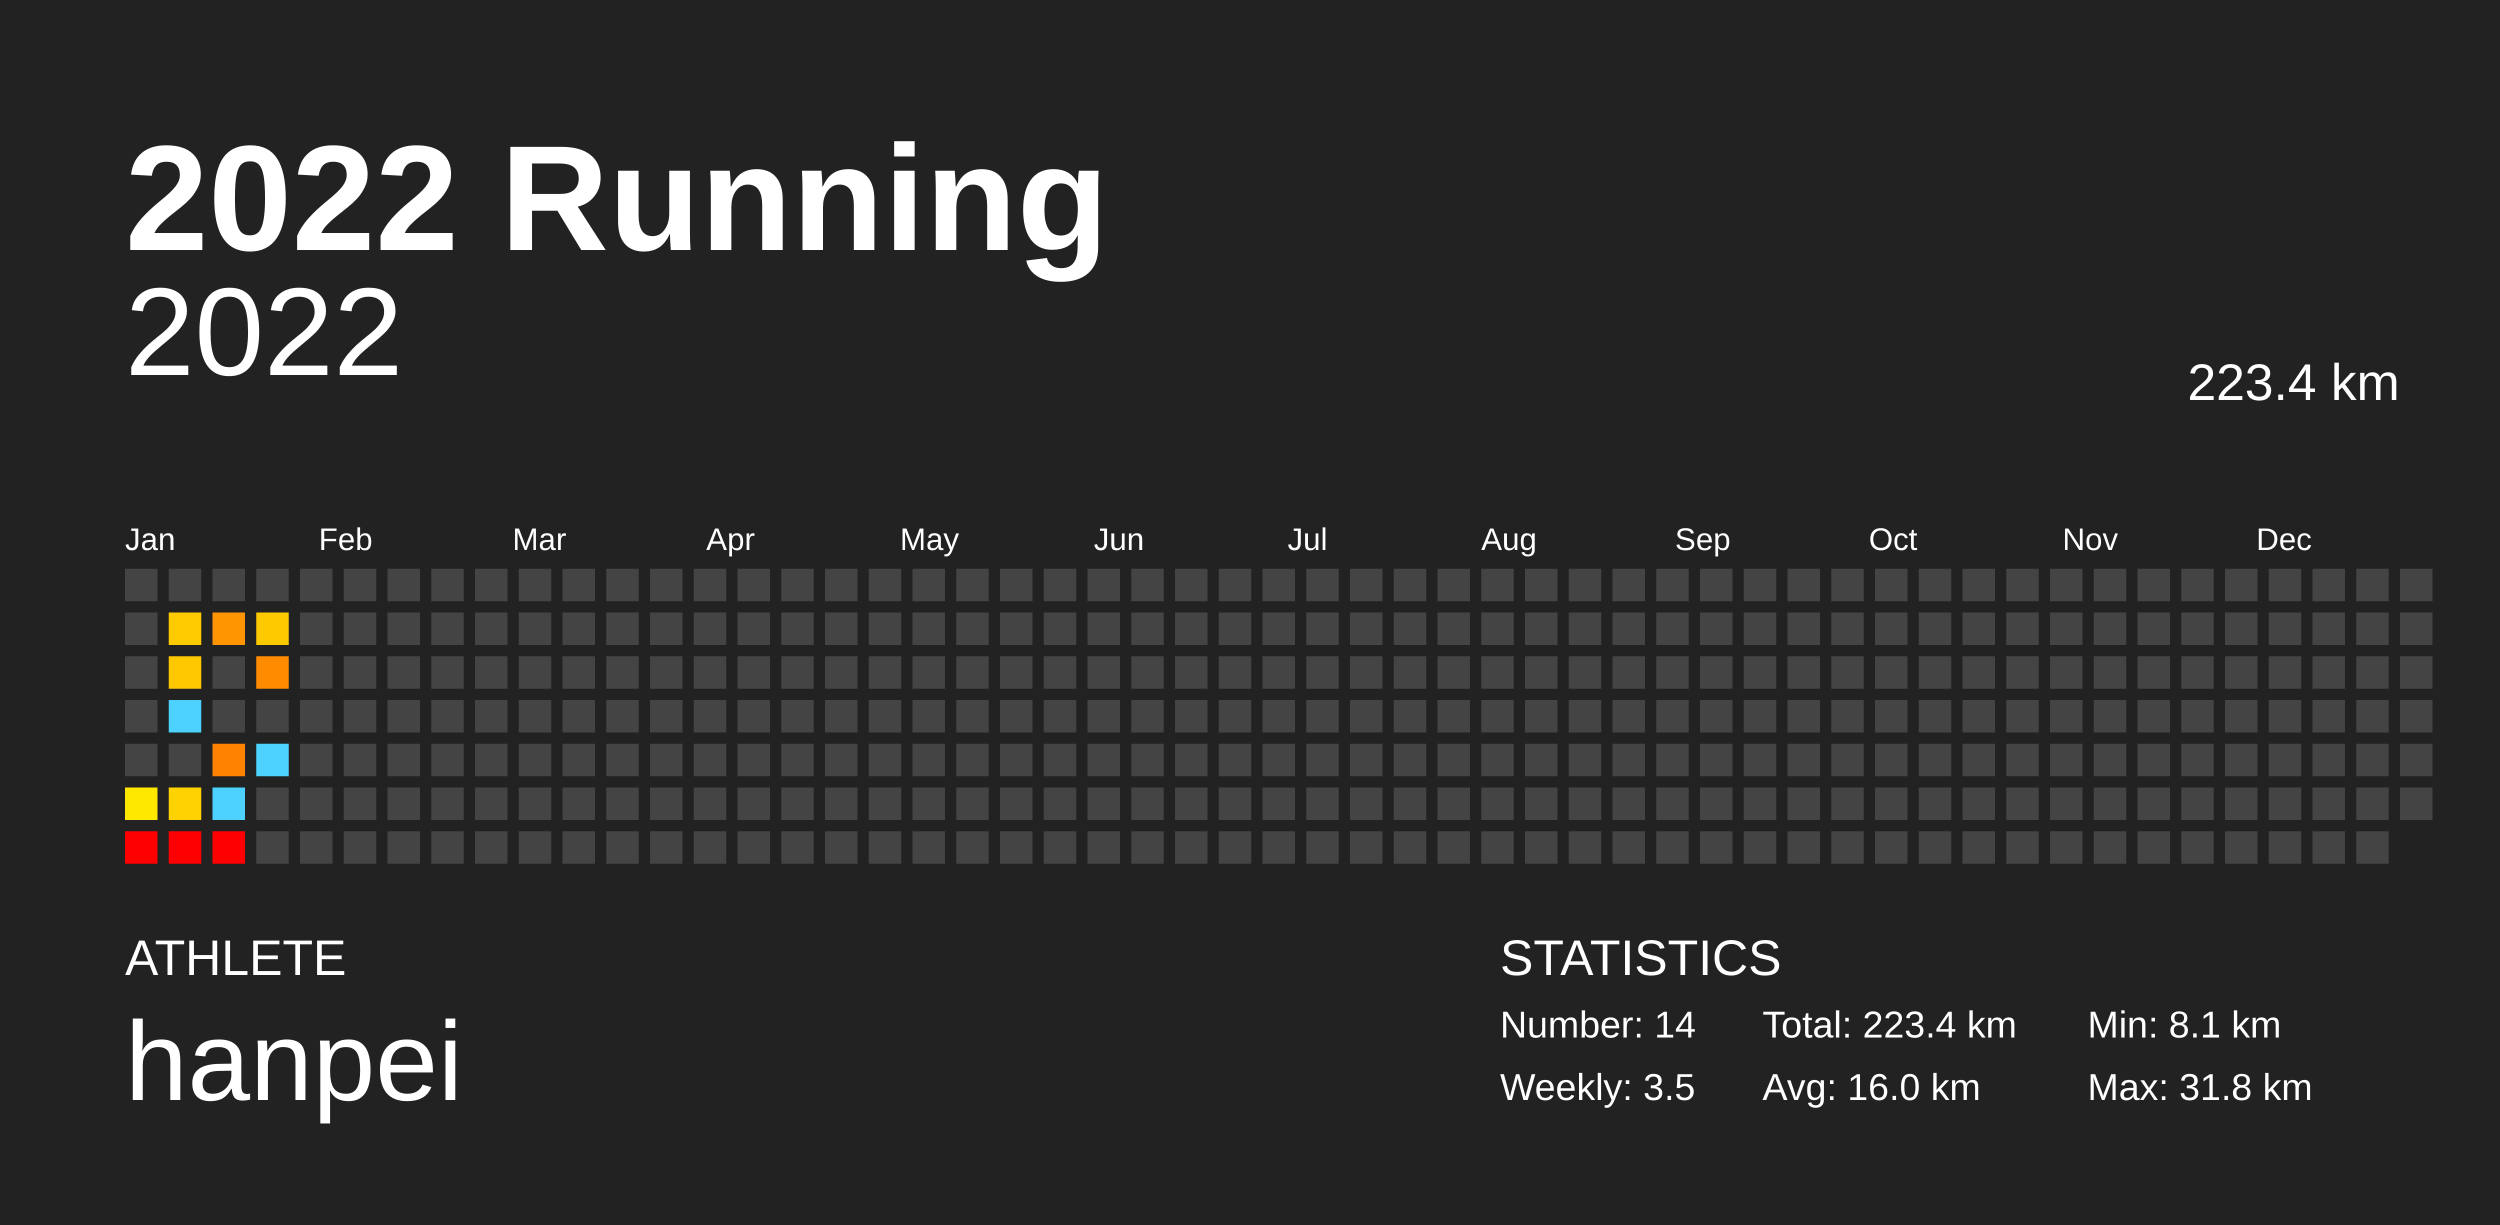
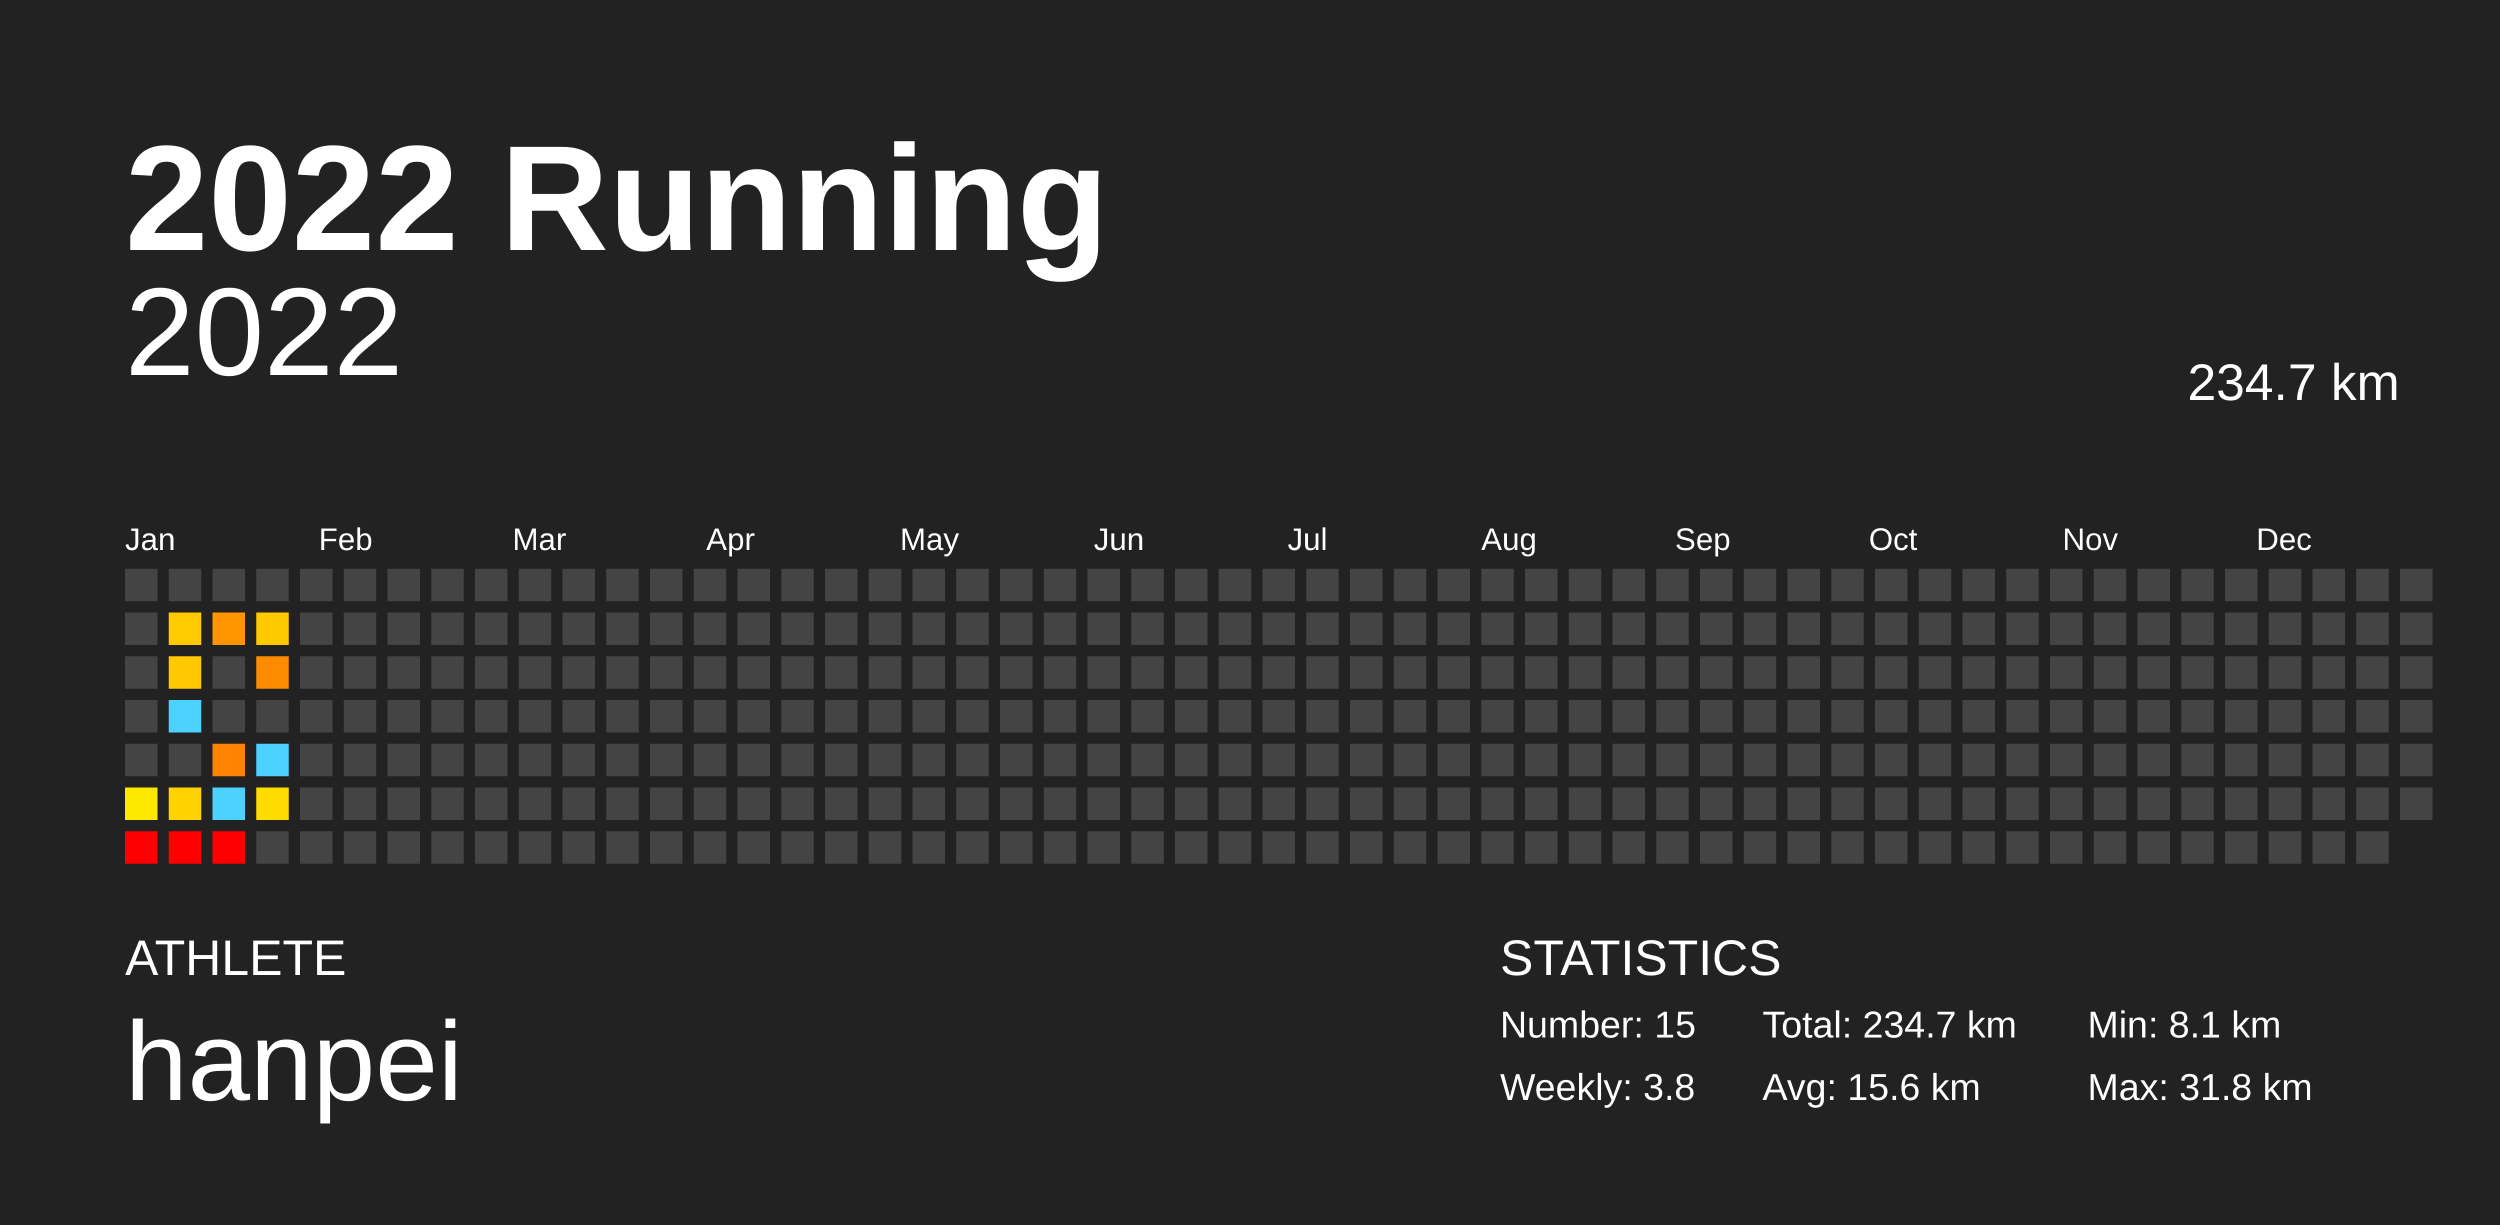
<svg xmlns="http://www.w3.org/2000/svg" baseProfile="full" height="98mm" version="1.1" viewBox="0,0,200,98" width="200mm">
  <defs />
  <rect fill="#222222" height="98" width="200" x="0" y="0" />
  <text fill="#FFFFFF" style="font-size:12px; font-family:Arial; font-weight:bold;" x="10" y="20">2022 Running</text>
  <text fill="#FFFFFF" style="font-size:4px; font-family:Arial" x="10" y="78">ATHLETE</text>
  <text fill="#FFFFFF" style="font-size:9px; font-family:Arial" x="10" y="88">hanpei</text>
  <text fill="#FFFFFF" style="font-size:4px; font-family:Arial" x="120" y="78">STATISTICS</text>
-   <text fill="#FFFFFF" style="font-size:3px; font-family:Arial" x="120" y="83">Number: 14</text>
-   <text fill="#FFFFFF" style="font-size:3px; font-family:Arial" x="120" y="88">Weekly: 3.5</text>
-   <text fill="#FFFFFF" style="font-size:3px; font-family:Arial" x="141" y="83">Total: 223.4 km</text>
-   <text fill="#FFFFFF" style="font-size:3px; font-family:Arial" x="141" y="88">Avg: 16.0 km</text>
+   <text fill="#FFFFFF" style="font-size:3px; font-family:Arial" x="120" y="83">Number: 15</text>
+   <text fill="#FFFFFF" style="font-size:3px; font-family:Arial" x="120" y="88">Weekly: 3.8</text>
+   <text fill="#FFFFFF" style="font-size:3px; font-family:Arial" x="141" y="83">Total: 234.7 km</text>
+   <text fill="#FFFFFF" style="font-size:3px; font-family:Arial" x="141" y="88">Avg: 15.6 km</text>
  <text fill="#FFFFFF" style="font-size:3px; font-family:Arial" x="167" y="83">Min: 8.1 km</text>
  <text fill="#FFFFFF" style="font-size:3px; font-family:Arial" x="167" y="88">Max: 31.8 km</text>
  <text alignment-baseline="hanging" fill="#FFFFFF" style="font-size:10.0px; font-family:Arial;" x="10" y="30">2022</text>
-   <text alignment-baseline="hanging" fill="#FFFFFF" style="font-size:4.125px; font-family:Arial;" x="175" y="32">223.4 km</text>
+   <text alignment-baseline="hanging" fill="#FFFFFF" style="font-size:4.125px; font-family:Arial;" x="175" y="32">234.7 km</text>
  <text fill="#FFFFFF" style="font-size:2.5px; font-family:Arial" x="10.0" y="44">Jan</text>
  <text fill="#FFFFFF" style="font-size:2.5px; font-family:Arial" x="25.5" y="44">Feb</text>
  <text fill="#FFFFFF" style="font-size:2.5px; font-family:Arial" x="41.0" y="44">Mar</text>
  <text fill="#FFFFFF" style="font-size:2.5px; font-family:Arial" x="56.5" y="44">Apr</text>
  <text fill="#FFFFFF" style="font-size:2.5px; font-family:Arial" x="72.0" y="44">May</text>
  <text fill="#FFFFFF" style="font-size:2.5px; font-family:Arial" x="87.5" y="44">Jun</text>
  <text fill="#FFFFFF" style="font-size:2.5px; font-family:Arial" x="103.0" y="44">Jul</text>
  <text fill="#FFFFFF" style="font-size:2.5px; font-family:Arial" x="118.5" y="44">Aug</text>
  <text fill="#FFFFFF" style="font-size:2.5px; font-family:Arial" x="134.0" y="44">Sep</text>
  <text fill="#FFFFFF" style="font-size:2.5px; font-family:Arial" x="149.5" y="44">Oct</text>
  <text fill="#FFFFFF" style="font-size:2.5px; font-family:Arial" x="165.0" y="44">Nov</text>
  <text fill="#FFFFFF" style="font-size:2.5px; font-family:Arial" x="180.5" y="44">Dec</text>
  <rect fill="#444444" height="2.6" width="2.6" x="10.0" y="45.5" />
  <rect fill="#444444" height="2.6" width="2.6" x="10.0" y="49.0" />
  <rect fill="#444444" height="2.6" width="2.6" x="10.0" y="52.5" />
  <rect fill="#444444" height="2.6" width="2.6" x="10.0" y="56.0" />
  <rect fill="#444444" height="2.6" width="2.6" x="10.0" y="59.5" />
  <rect fill="#ffe800" height="2.6" width="2.6" x="10.0" y="63.0" />
  <rect fill="red" height="2.6" width="2.6" x="10.0" y="66.5" />
  <rect fill="#444444" height="2.6" width="2.6" x="13.5" y="45.5" />
  <rect fill="#ffca00" height="2.6" width="2.6" x="13.5" y="49.0" />
  <rect fill="#ffc800" height="2.6" width="2.6" x="13.5" y="52.5" />
  <rect fill="#4dd2ff" height="2.6" width="2.6" x="13.5" y="56.0" />
  <rect fill="#444444" height="2.6" width="2.6" x="13.5" y="59.5" />
  <rect fill="#ffd200" height="2.6" width="2.6" x="13.5" y="63.0" />
  <rect fill="red" height="2.6" width="2.6" x="13.5" y="66.5" />
  <rect fill="#444444" height="2.6" width="2.6" x="17.0" y="45.5" />
  <rect fill="#ff9500" height="2.6" width="2.6" x="17.0" y="49.0" />
  <rect fill="#444444" height="2.6" width="2.6" x="17.0" y="52.5" />
  <rect fill="#444444" height="2.6" width="2.6" x="17.0" y="56.0" />
  <rect fill="#ff8200" height="2.6" width="2.6" x="17.0" y="59.5" />
  <rect fill="#4dd2ff" height="2.6" width="2.6" x="17.0" y="63.0" />
  <rect fill="red" height="2.6" width="2.6" x="17.0" y="66.5" />
  <rect fill="#444444" height="2.6" width="2.6" x="20.5" y="45.5" />
  <rect fill="#ffc900" height="2.6" width="2.6" x="20.5" y="49.0" />
  <rect fill="#ff8c00" height="2.6" width="2.6" x="20.5" y="52.5" />
  <rect fill="#444444" height="2.6" width="2.6" x="20.5" y="56.0" />
  <rect fill="#4dd2ff" height="2.6" width="2.6" x="20.5" y="59.5" />
-   <rect fill="#444444" height="2.6" width="2.6" x="20.5" y="63.0" />
+   <rect fill="#ffdc00" height="2.6" width="2.6" x="20.5" y="63.0" />
  <rect fill="#444444" height="2.6" width="2.6" x="20.5" y="66.5" />
  <rect fill="#444444" height="2.6" width="2.6" x="24.0" y="45.5" />
  <rect fill="#444444" height="2.6" width="2.6" x="24.0" y="49.0" />
  <rect fill="#444444" height="2.6" width="2.6" x="24.0" y="52.5" />
  <rect fill="#444444" height="2.6" width="2.6" x="24.0" y="56.0" />
  <rect fill="#444444" height="2.6" width="2.6" x="24.0" y="59.5" />
  <rect fill="#444444" height="2.6" width="2.6" x="24.0" y="63.0" />
  <rect fill="#444444" height="2.6" width="2.6" x="24.0" y="66.5" />
  <rect fill="#444444" height="2.6" width="2.6" x="27.5" y="45.5" />
  <rect fill="#444444" height="2.6" width="2.6" x="27.5" y="49.0" />
  <rect fill="#444444" height="2.6" width="2.6" x="27.5" y="52.5" />
  <rect fill="#444444" height="2.6" width="2.6" x="27.5" y="56.0" />
  <rect fill="#444444" height="2.6" width="2.6" x="27.5" y="59.5" />
  <rect fill="#444444" height="2.6" width="2.6" x="27.5" y="63.0" />
  <rect fill="#444444" height="2.6" width="2.6" x="27.5" y="66.5" />
  <rect fill="#444444" height="2.6" width="2.6" x="31.0" y="45.5" />
  <rect fill="#444444" height="2.6" width="2.6" x="31.0" y="49.0" />
  <rect fill="#444444" height="2.6" width="2.6" x="31.0" y="52.5" />
  <rect fill="#444444" height="2.6" width="2.6" x="31.0" y="56.0" />
  <rect fill="#444444" height="2.6" width="2.6" x="31.0" y="59.5" />
  <rect fill="#444444" height="2.6" width="2.6" x="31.0" y="63.0" />
  <rect fill="#444444" height="2.6" width="2.6" x="31.0" y="66.5" />
  <rect fill="#444444" height="2.6" width="2.6" x="34.5" y="45.5" />
  <rect fill="#444444" height="2.6" width="2.6" x="34.5" y="49.0" />
  <rect fill="#444444" height="2.6" width="2.6" x="34.5" y="52.5" />
  <rect fill="#444444" height="2.6" width="2.6" x="34.5" y="56.0" />
  <rect fill="#444444" height="2.6" width="2.6" x="34.5" y="59.5" />
  <rect fill="#444444" height="2.6" width="2.6" x="34.5" y="63.0" />
  <rect fill="#444444" height="2.6" width="2.6" x="34.5" y="66.5" />
  <rect fill="#444444" height="2.6" width="2.6" x="38.0" y="45.5" />
  <rect fill="#444444" height="2.6" width="2.6" x="38.0" y="49.0" />
  <rect fill="#444444" height="2.6" width="2.6" x="38.0" y="52.5" />
  <rect fill="#444444" height="2.6" width="2.6" x="38.0" y="56.0" />
  <rect fill="#444444" height="2.6" width="2.6" x="38.0" y="59.5" />
  <rect fill="#444444" height="2.6" width="2.6" x="38.0" y="63.0" />
  <rect fill="#444444" height="2.6" width="2.6" x="38.0" y="66.5" />
  <rect fill="#444444" height="2.6" width="2.6" x="41.5" y="45.5" />
  <rect fill="#444444" height="2.6" width="2.6" x="41.5" y="49.0" />
  <rect fill="#444444" height="2.6" width="2.6" x="41.5" y="52.5" />
  <rect fill="#444444" height="2.6" width="2.6" x="41.5" y="56.0" />
  <rect fill="#444444" height="2.6" width="2.6" x="41.5" y="59.5" />
  <rect fill="#444444" height="2.6" width="2.6" x="41.5" y="63.0" />
  <rect fill="#444444" height="2.6" width="2.6" x="41.5" y="66.5" />
  <rect fill="#444444" height="2.6" width="2.6" x="45.0" y="45.5" />
  <rect fill="#444444" height="2.6" width="2.6" x="45.0" y="49.0" />
  <rect fill="#444444" height="2.6" width="2.6" x="45.0" y="52.5" />
  <rect fill="#444444" height="2.6" width="2.6" x="45.0" y="56.0" />
  <rect fill="#444444" height="2.6" width="2.6" x="45.0" y="59.5" />
  <rect fill="#444444" height="2.6" width="2.6" x="45.0" y="63.0" />
  <rect fill="#444444" height="2.6" width="2.6" x="45.0" y="66.5" />
  <rect fill="#444444" height="2.6" width="2.6" x="48.5" y="45.5" />
  <rect fill="#444444" height="2.6" width="2.6" x="48.5" y="49.0" />
  <rect fill="#444444" height="2.6" width="2.6" x="48.5" y="52.5" />
  <rect fill="#444444" height="2.6" width="2.6" x="48.5" y="56.0" />
  <rect fill="#444444" height="2.6" width="2.6" x="48.5" y="59.5" />
  <rect fill="#444444" height="2.6" width="2.6" x="48.5" y="63.0" />
  <rect fill="#444444" height="2.6" width="2.6" x="48.5" y="66.5" />
  <rect fill="#444444" height="2.6" width="2.6" x="52.0" y="45.5" />
  <rect fill="#444444" height="2.6" width="2.6" x="52.0" y="49.0" />
  <rect fill="#444444" height="2.6" width="2.6" x="52.0" y="52.5" />
  <rect fill="#444444" height="2.6" width="2.6" x="52.0" y="56.0" />
  <rect fill="#444444" height="2.6" width="2.6" x="52.0" y="59.5" />
  <rect fill="#444444" height="2.6" width="2.6" x="52.0" y="63.0" />
  <rect fill="#444444" height="2.6" width="2.6" x="52.0" y="66.5" />
  <rect fill="#444444" height="2.6" width="2.6" x="55.5" y="45.5" />
  <rect fill="#444444" height="2.6" width="2.6" x="55.5" y="49.0" />
  <rect fill="#444444" height="2.6" width="2.6" x="55.5" y="52.5" />
  <rect fill="#444444" height="2.6" width="2.6" x="55.5" y="56.0" />
  <rect fill="#444444" height="2.6" width="2.6" x="55.5" y="59.5" />
  <rect fill="#444444" height="2.6" width="2.6" x="55.5" y="63.0" />
  <rect fill="#444444" height="2.6" width="2.6" x="55.5" y="66.5" />
  <rect fill="#444444" height="2.6" width="2.6" x="59.0" y="45.5" />
  <rect fill="#444444" height="2.6" width="2.6" x="59.0" y="49.0" />
  <rect fill="#444444" height="2.6" width="2.6" x="59.0" y="52.5" />
  <rect fill="#444444" height="2.6" width="2.6" x="59.0" y="56.0" />
  <rect fill="#444444" height="2.6" width="2.6" x="59.0" y="59.5" />
  <rect fill="#444444" height="2.6" width="2.6" x="59.0" y="63.0" />
  <rect fill="#444444" height="2.6" width="2.6" x="59.0" y="66.5" />
  <rect fill="#444444" height="2.6" width="2.6" x="62.5" y="45.5" />
  <rect fill="#444444" height="2.6" width="2.6" x="62.5" y="49.0" />
  <rect fill="#444444" height="2.6" width="2.6" x="62.5" y="52.5" />
  <rect fill="#444444" height="2.6" width="2.6" x="62.5" y="56.0" />
  <rect fill="#444444" height="2.6" width="2.6" x="62.5" y="59.5" />
  <rect fill="#444444" height="2.6" width="2.6" x="62.5" y="63.0" />
  <rect fill="#444444" height="2.6" width="2.6" x="62.5" y="66.5" />
  <rect fill="#444444" height="2.6" width="2.6" x="66.0" y="45.5" />
  <rect fill="#444444" height="2.6" width="2.6" x="66.0" y="49.0" />
  <rect fill="#444444" height="2.6" width="2.6" x="66.0" y="52.5" />
  <rect fill="#444444" height="2.6" width="2.6" x="66.0" y="56.0" />
  <rect fill="#444444" height="2.6" width="2.6" x="66.0" y="59.5" />
  <rect fill="#444444" height="2.6" width="2.6" x="66.0" y="63.0" />
  <rect fill="#444444" height="2.6" width="2.6" x="66.0" y="66.5" />
  <rect fill="#444444" height="2.6" width="2.6" x="69.5" y="45.5" />
  <rect fill="#444444" height="2.6" width="2.6" x="69.5" y="49.0" />
  <rect fill="#444444" height="2.6" width="2.6" x="69.5" y="52.5" />
  <rect fill="#444444" height="2.6" width="2.6" x="69.5" y="56.0" />
  <rect fill="#444444" height="2.6" width="2.6" x="69.5" y="59.5" />
  <rect fill="#444444" height="2.6" width="2.6" x="69.5" y="63.0" />
  <rect fill="#444444" height="2.6" width="2.6" x="69.5" y="66.5" />
  <rect fill="#444444" height="2.6" width="2.6" x="73.0" y="45.5" />
  <rect fill="#444444" height="2.6" width="2.6" x="73.0" y="49.0" />
  <rect fill="#444444" height="2.6" width="2.6" x="73.0" y="52.5" />
  <rect fill="#444444" height="2.6" width="2.6" x="73.0" y="56.0" />
  <rect fill="#444444" height="2.6" width="2.6" x="73.0" y="59.5" />
  <rect fill="#444444" height="2.6" width="2.6" x="73.0" y="63.0" />
  <rect fill="#444444" height="2.6" width="2.6" x="73.0" y="66.5" />
  <rect fill="#444444" height="2.6" width="2.6" x="76.5" y="45.5" />
  <rect fill="#444444" height="2.6" width="2.6" x="76.5" y="49.0" />
  <rect fill="#444444" height="2.6" width="2.6" x="76.5" y="52.5" />
  <rect fill="#444444" height="2.6" width="2.6" x="76.5" y="56.0" />
  <rect fill="#444444" height="2.6" width="2.6" x="76.5" y="59.5" />
  <rect fill="#444444" height="2.6" width="2.6" x="76.5" y="63.0" />
  <rect fill="#444444" height="2.6" width="2.6" x="76.5" y="66.5" />
  <rect fill="#444444" height="2.6" width="2.6" x="80.0" y="45.5" />
  <rect fill="#444444" height="2.6" width="2.6" x="80.0" y="49.0" />
  <rect fill="#444444" height="2.6" width="2.6" x="80.0" y="52.5" />
  <rect fill="#444444" height="2.6" width="2.6" x="80.0" y="56.0" />
  <rect fill="#444444" height="2.6" width="2.6" x="80.0" y="59.5" />
  <rect fill="#444444" height="2.6" width="2.6" x="80.0" y="63.0" />
  <rect fill="#444444" height="2.6" width="2.6" x="80.0" y="66.5" />
  <rect fill="#444444" height="2.6" width="2.6" x="83.5" y="45.5" />
  <rect fill="#444444" height="2.6" width="2.6" x="83.5" y="49.0" />
  <rect fill="#444444" height="2.6" width="2.6" x="83.5" y="52.5" />
  <rect fill="#444444" height="2.6" width="2.6" x="83.5" y="56.0" />
  <rect fill="#444444" height="2.6" width="2.6" x="83.5" y="59.5" />
  <rect fill="#444444" height="2.6" width="2.6" x="83.5" y="63.0" />
  <rect fill="#444444" height="2.6" width="2.6" x="83.5" y="66.5" />
  <rect fill="#444444" height="2.6" width="2.6" x="87.0" y="45.5" />
  <rect fill="#444444" height="2.6" width="2.6" x="87.0" y="49.0" />
  <rect fill="#444444" height="2.6" width="2.6" x="87.0" y="52.5" />
  <rect fill="#444444" height="2.6" width="2.6" x="87.0" y="56.0" />
  <rect fill="#444444" height="2.6" width="2.6" x="87.0" y="59.5" />
  <rect fill="#444444" height="2.6" width="2.6" x="87.0" y="63.0" />
  <rect fill="#444444" height="2.6" width="2.6" x="87.0" y="66.5" />
  <rect fill="#444444" height="2.6" width="2.6" x="90.5" y="45.5" />
  <rect fill="#444444" height="2.6" width="2.6" x="90.5" y="49.0" />
  <rect fill="#444444" height="2.6" width="2.6" x="90.5" y="52.5" />
  <rect fill="#444444" height="2.6" width="2.6" x="90.5" y="56.0" />
  <rect fill="#444444" height="2.6" width="2.6" x="90.5" y="59.5" />
  <rect fill="#444444" height="2.6" width="2.6" x="90.5" y="63.0" />
  <rect fill="#444444" height="2.6" width="2.6" x="90.5" y="66.5" />
  <rect fill="#444444" height="2.6" width="2.6" x="94.0" y="45.5" />
  <rect fill="#444444" height="2.6" width="2.6" x="94.0" y="49.0" />
  <rect fill="#444444" height="2.6" width="2.6" x="94.0" y="52.5" />
  <rect fill="#444444" height="2.6" width="2.6" x="94.0" y="56.0" />
  <rect fill="#444444" height="2.6" width="2.6" x="94.0" y="59.5" />
  <rect fill="#444444" height="2.6" width="2.6" x="94.0" y="63.0" />
  <rect fill="#444444" height="2.6" width="2.6" x="94.0" y="66.5" />
  <rect fill="#444444" height="2.6" width="2.6" x="97.5" y="45.5" />
  <rect fill="#444444" height="2.6" width="2.6" x="97.5" y="49.0" />
  <rect fill="#444444" height="2.6" width="2.6" x="97.5" y="52.5" />
  <rect fill="#444444" height="2.6" width="2.6" x="97.5" y="56.0" />
  <rect fill="#444444" height="2.6" width="2.6" x="97.5" y="59.5" />
  <rect fill="#444444" height="2.6" width="2.6" x="97.5" y="63.0" />
  <rect fill="#444444" height="2.6" width="2.6" x="97.5" y="66.5" />
  <rect fill="#444444" height="2.6" width="2.6" x="101.0" y="45.5" />
  <rect fill="#444444" height="2.6" width="2.6" x="101.0" y="49.0" />
  <rect fill="#444444" height="2.6" width="2.6" x="101.0" y="52.5" />
  <rect fill="#444444" height="2.6" width="2.6" x="101.0" y="56.0" />
  <rect fill="#444444" height="2.6" width="2.6" x="101.0" y="59.5" />
  <rect fill="#444444" height="2.6" width="2.6" x="101.0" y="63.0" />
  <rect fill="#444444" height="2.6" width="2.6" x="101.0" y="66.5" />
  <rect fill="#444444" height="2.6" width="2.6" x="104.5" y="45.5" />
  <rect fill="#444444" height="2.6" width="2.6" x="104.5" y="49.0" />
  <rect fill="#444444" height="2.6" width="2.6" x="104.5" y="52.5" />
  <rect fill="#444444" height="2.6" width="2.6" x="104.5" y="56.0" />
  <rect fill="#444444" height="2.6" width="2.6" x="104.5" y="59.5" />
  <rect fill="#444444" height="2.6" width="2.6" x="104.5" y="63.0" />
  <rect fill="#444444" height="2.6" width="2.6" x="104.5" y="66.5" />
  <rect fill="#444444" height="2.6" width="2.6" x="108.0" y="45.5" />
  <rect fill="#444444" height="2.6" width="2.6" x="108.0" y="49.0" />
  <rect fill="#444444" height="2.6" width="2.6" x="108.0" y="52.5" />
  <rect fill="#444444" height="2.6" width="2.6" x="108.0" y="56.0" />
  <rect fill="#444444" height="2.6" width="2.6" x="108.0" y="59.5" />
  <rect fill="#444444" height="2.6" width="2.6" x="108.0" y="63.0" />
  <rect fill="#444444" height="2.6" width="2.6" x="108.0" y="66.5" />
  <rect fill="#444444" height="2.6" width="2.6" x="111.5" y="45.5" />
  <rect fill="#444444" height="2.6" width="2.6" x="111.5" y="49.0" />
  <rect fill="#444444" height="2.6" width="2.6" x="111.5" y="52.5" />
  <rect fill="#444444" height="2.6" width="2.6" x="111.5" y="56.0" />
  <rect fill="#444444" height="2.6" width="2.6" x="111.5" y="59.5" />
  <rect fill="#444444" height="2.6" width="2.6" x="111.5" y="63.0" />
  <rect fill="#444444" height="2.6" width="2.6" x="111.5" y="66.5" />
  <rect fill="#444444" height="2.6" width="2.6" x="115.0" y="45.5" />
  <rect fill="#444444" height="2.6" width="2.6" x="115.0" y="49.0" />
  <rect fill="#444444" height="2.6" width="2.6" x="115.0" y="52.5" />
  <rect fill="#444444" height="2.6" width="2.6" x="115.0" y="56.0" />
  <rect fill="#444444" height="2.6" width="2.6" x="115.0" y="59.5" />
  <rect fill="#444444" height="2.6" width="2.6" x="115.0" y="63.0" />
  <rect fill="#444444" height="2.6" width="2.6" x="115.0" y="66.5" />
  <rect fill="#444444" height="2.6" width="2.6" x="118.5" y="45.5" />
  <rect fill="#444444" height="2.6" width="2.6" x="118.5" y="49.0" />
  <rect fill="#444444" height="2.6" width="2.6" x="118.5" y="52.5" />
  <rect fill="#444444" height="2.6" width="2.6" x="118.5" y="56.0" />
  <rect fill="#444444" height="2.6" width="2.6" x="118.5" y="59.5" />
  <rect fill="#444444" height="2.6" width="2.6" x="118.5" y="63.0" />
  <rect fill="#444444" height="2.6" width="2.6" x="118.5" y="66.5" />
  <rect fill="#444444" height="2.6" width="2.6" x="122.0" y="45.5" />
  <rect fill="#444444" height="2.6" width="2.6" x="122.0" y="49.0" />
  <rect fill="#444444" height="2.6" width="2.6" x="122.0" y="52.5" />
  <rect fill="#444444" height="2.6" width="2.6" x="122.0" y="56.0" />
  <rect fill="#444444" height="2.6" width="2.6" x="122.0" y="59.5" />
  <rect fill="#444444" height="2.6" width="2.6" x="122.0" y="63.0" />
  <rect fill="#444444" height="2.6" width="2.6" x="122.0" y="66.5" />
  <rect fill="#444444" height="2.6" width="2.6" x="125.5" y="45.5" />
  <rect fill="#444444" height="2.6" width="2.6" x="125.5" y="49.0" />
  <rect fill="#444444" height="2.6" width="2.6" x="125.5" y="52.5" />
  <rect fill="#444444" height="2.6" width="2.6" x="125.5" y="56.0" />
  <rect fill="#444444" height="2.6" width="2.6" x="125.5" y="59.5" />
  <rect fill="#444444" height="2.6" width="2.6" x="125.5" y="63.0" />
  <rect fill="#444444" height="2.6" width="2.6" x="125.5" y="66.5" />
  <rect fill="#444444" height="2.6" width="2.6" x="129.0" y="45.5" />
  <rect fill="#444444" height="2.6" width="2.6" x="129.0" y="49.0" />
  <rect fill="#444444" height="2.6" width="2.6" x="129.0" y="52.5" />
  <rect fill="#444444" height="2.6" width="2.6" x="129.0" y="56.0" />
  <rect fill="#444444" height="2.6" width="2.6" x="129.0" y="59.5" />
  <rect fill="#444444" height="2.6" width="2.6" x="129.0" y="63.0" />
  <rect fill="#444444" height="2.6" width="2.6" x="129.0" y="66.5" />
  <rect fill="#444444" height="2.6" width="2.6" x="132.5" y="45.5" />
  <rect fill="#444444" height="2.6" width="2.6" x="132.5" y="49.0" />
  <rect fill="#444444" height="2.6" width="2.6" x="132.5" y="52.5" />
  <rect fill="#444444" height="2.6" width="2.6" x="132.5" y="56.0" />
  <rect fill="#444444" height="2.6" width="2.6" x="132.5" y="59.5" />
  <rect fill="#444444" height="2.6" width="2.6" x="132.5" y="63.0" />
  <rect fill="#444444" height="2.6" width="2.6" x="132.5" y="66.5" />
  <rect fill="#444444" height="2.6" width="2.6" x="136.0" y="45.5" />
  <rect fill="#444444" height="2.6" width="2.6" x="136.0" y="49.0" />
  <rect fill="#444444" height="2.6" width="2.6" x="136.0" y="52.5" />
  <rect fill="#444444" height="2.6" width="2.6" x="136.0" y="56.0" />
  <rect fill="#444444" height="2.6" width="2.6" x="136.0" y="59.5" />
  <rect fill="#444444" height="2.6" width="2.6" x="136.0" y="63.0" />
  <rect fill="#444444" height="2.6" width="2.6" x="136.0" y="66.5" />
  <rect fill="#444444" height="2.6" width="2.6" x="139.5" y="45.5" />
  <rect fill="#444444" height="2.6" width="2.6" x="139.5" y="49.0" />
  <rect fill="#444444" height="2.6" width="2.6" x="139.5" y="52.5" />
  <rect fill="#444444" height="2.6" width="2.6" x="139.5" y="56.0" />
  <rect fill="#444444" height="2.6" width="2.6" x="139.5" y="59.5" />
  <rect fill="#444444" height="2.6" width="2.6" x="139.5" y="63.0" />
  <rect fill="#444444" height="2.6" width="2.6" x="139.5" y="66.5" />
  <rect fill="#444444" height="2.6" width="2.6" x="143.0" y="45.5" />
  <rect fill="#444444" height="2.6" width="2.6" x="143.0" y="49.0" />
  <rect fill="#444444" height="2.6" width="2.6" x="143.0" y="52.5" />
  <rect fill="#444444" height="2.6" width="2.6" x="143.0" y="56.0" />
  <rect fill="#444444" height="2.6" width="2.6" x="143.0" y="59.5" />
  <rect fill="#444444" height="2.6" width="2.6" x="143.0" y="63.0" />
  <rect fill="#444444" height="2.6" width="2.6" x="143.0" y="66.5" />
  <rect fill="#444444" height="2.6" width="2.6" x="146.5" y="45.5" />
  <rect fill="#444444" height="2.6" width="2.6" x="146.5" y="49.0" />
  <rect fill="#444444" height="2.6" width="2.6" x="146.5" y="52.5" />
  <rect fill="#444444" height="2.6" width="2.6" x="146.5" y="56.0" />
  <rect fill="#444444" height="2.6" width="2.6" x="146.5" y="59.5" />
  <rect fill="#444444" height="2.6" width="2.6" x="146.5" y="63.0" />
  <rect fill="#444444" height="2.6" width="2.6" x="146.5" y="66.5" />
  <rect fill="#444444" height="2.6" width="2.6" x="150.0" y="45.5" />
  <rect fill="#444444" height="2.6" width="2.6" x="150.0" y="49.0" />
  <rect fill="#444444" height="2.6" width="2.6" x="150.0" y="52.5" />
  <rect fill="#444444" height="2.6" width="2.6" x="150.0" y="56.0" />
  <rect fill="#444444" height="2.6" width="2.6" x="150.0" y="59.5" />
  <rect fill="#444444" height="2.6" width="2.6" x="150.0" y="63.0" />
  <rect fill="#444444" height="2.6" width="2.6" x="150.0" y="66.5" />
  <rect fill="#444444" height="2.6" width="2.6" x="153.5" y="45.5" />
  <rect fill="#444444" height="2.6" width="2.6" x="153.5" y="49.0" />
  <rect fill="#444444" height="2.6" width="2.6" x="153.5" y="52.5" />
  <rect fill="#444444" height="2.6" width="2.6" x="153.5" y="56.0" />
  <rect fill="#444444" height="2.6" width="2.6" x="153.5" y="59.5" />
  <rect fill="#444444" height="2.6" width="2.6" x="153.5" y="63.0" />
  <rect fill="#444444" height="2.6" width="2.6" x="153.5" y="66.5" />
  <rect fill="#444444" height="2.6" width="2.6" x="157.0" y="45.5" />
  <rect fill="#444444" height="2.6" width="2.6" x="157.0" y="49.0" />
  <rect fill="#444444" height="2.6" width="2.6" x="157.0" y="52.5" />
  <rect fill="#444444" height="2.6" width="2.6" x="157.0" y="56.0" />
  <rect fill="#444444" height="2.6" width="2.6" x="157.0" y="59.5" />
  <rect fill="#444444" height="2.6" width="2.6" x="157.0" y="63.0" />
  <rect fill="#444444" height="2.6" width="2.6" x="157.0" y="66.5" />
  <rect fill="#444444" height="2.6" width="2.6" x="160.5" y="45.5" />
  <rect fill="#444444" height="2.6" width="2.6" x="160.5" y="49.0" />
  <rect fill="#444444" height="2.6" width="2.6" x="160.5" y="52.5" />
  <rect fill="#444444" height="2.6" width="2.6" x="160.5" y="56.0" />
  <rect fill="#444444" height="2.6" width="2.6" x="160.5" y="59.5" />
  <rect fill="#444444" height="2.6" width="2.6" x="160.5" y="63.0" />
  <rect fill="#444444" height="2.6" width="2.6" x="160.5" y="66.5" />
  <rect fill="#444444" height="2.6" width="2.6" x="164.0" y="45.5" />
  <rect fill="#444444" height="2.6" width="2.6" x="164.0" y="49.0" />
  <rect fill="#444444" height="2.6" width="2.6" x="164.0" y="52.5" />
  <rect fill="#444444" height="2.6" width="2.6" x="164.0" y="56.0" />
  <rect fill="#444444" height="2.6" width="2.6" x="164.0" y="59.5" />
  <rect fill="#444444" height="2.6" width="2.6" x="164.0" y="63.0" />
  <rect fill="#444444" height="2.6" width="2.6" x="164.0" y="66.5" />
  <rect fill="#444444" height="2.6" width="2.6" x="167.5" y="45.5" />
  <rect fill="#444444" height="2.6" width="2.6" x="167.5" y="49.0" />
  <rect fill="#444444" height="2.6" width="2.6" x="167.5" y="52.5" />
  <rect fill="#444444" height="2.6" width="2.6" x="167.5" y="56.0" />
  <rect fill="#444444" height="2.6" width="2.6" x="167.5" y="59.5" />
  <rect fill="#444444" height="2.6" width="2.6" x="167.5" y="63.0" />
  <rect fill="#444444" height="2.6" width="2.6" x="167.5" y="66.5" />
  <rect fill="#444444" height="2.6" width="2.6" x="171.0" y="45.5" />
  <rect fill="#444444" height="2.6" width="2.6" x="171.0" y="49.0" />
  <rect fill="#444444" height="2.6" width="2.6" x="171.0" y="52.5" />
  <rect fill="#444444" height="2.6" width="2.6" x="171.0" y="56.0" />
  <rect fill="#444444" height="2.6" width="2.6" x="171.0" y="59.5" />
  <rect fill="#444444" height="2.6" width="2.6" x="171.0" y="63.0" />
  <rect fill="#444444" height="2.6" width="2.6" x="171.0" y="66.5" />
  <rect fill="#444444" height="2.6" width="2.6" x="174.5" y="45.5" />
  <rect fill="#444444" height="2.6" width="2.6" x="174.5" y="49.0" />
  <rect fill="#444444" height="2.6" width="2.6" x="174.5" y="52.5" />
  <rect fill="#444444" height="2.6" width="2.6" x="174.5" y="56.0" />
  <rect fill="#444444" height="2.6" width="2.6" x="174.5" y="59.5" />
  <rect fill="#444444" height="2.6" width="2.6" x="174.5" y="63.0" />
  <rect fill="#444444" height="2.6" width="2.6" x="174.5" y="66.5" />
  <rect fill="#444444" height="2.6" width="2.6" x="178.0" y="45.5" />
  <rect fill="#444444" height="2.6" width="2.6" x="178.0" y="49.0" />
  <rect fill="#444444" height="2.6" width="2.6" x="178.0" y="52.5" />
  <rect fill="#444444" height="2.6" width="2.6" x="178.0" y="56.0" />
  <rect fill="#444444" height="2.6" width="2.6" x="178.0" y="59.5" />
  <rect fill="#444444" height="2.6" width="2.6" x="178.0" y="63.0" />
  <rect fill="#444444" height="2.6" width="2.6" x="178.0" y="66.5" />
  <rect fill="#444444" height="2.6" width="2.6" x="181.5" y="45.5" />
  <rect fill="#444444" height="2.6" width="2.6" x="181.5" y="49.0" />
  <rect fill="#444444" height="2.6" width="2.6" x="181.5" y="52.5" />
  <rect fill="#444444" height="2.6" width="2.6" x="181.5" y="56.0" />
  <rect fill="#444444" height="2.6" width="2.6" x="181.5" y="59.5" />
  <rect fill="#444444" height="2.6" width="2.6" x="181.5" y="63.0" />
  <rect fill="#444444" height="2.6" width="2.6" x="181.5" y="66.5" />
  <rect fill="#444444" height="2.6" width="2.6" x="185.0" y="45.5" />
  <rect fill="#444444" height="2.6" width="2.6" x="185.0" y="49.0" />
  <rect fill="#444444" height="2.6" width="2.6" x="185.0" y="52.5" />
  <rect fill="#444444" height="2.6" width="2.6" x="185.0" y="56.0" />
  <rect fill="#444444" height="2.6" width="2.6" x="185.0" y="59.5" />
  <rect fill="#444444" height="2.6" width="2.6" x="185.0" y="63.0" />
  <rect fill="#444444" height="2.6" width="2.6" x="185.0" y="66.5" />
  <rect fill="#444444" height="2.6" width="2.6" x="188.5" y="45.5" />
  <rect fill="#444444" height="2.6" width="2.6" x="188.5" y="49.0" />
  <rect fill="#444444" height="2.6" width="2.6" x="188.5" y="52.5" />
  <rect fill="#444444" height="2.6" width="2.6" x="188.5" y="56.0" />
  <rect fill="#444444" height="2.6" width="2.6" x="188.5" y="59.5" />
  <rect fill="#444444" height="2.6" width="2.6" x="188.5" y="63.0" />
  <rect fill="#444444" height="2.6" width="2.6" x="188.5" y="66.5" />
  <rect fill="#444444" height="2.6" width="2.6" x="192.0" y="45.5" />
  <rect fill="#444444" height="2.6" width="2.6" x="192.0" y="49.0" />
  <rect fill="#444444" height="2.6" width="2.6" x="192.0" y="52.5" />
  <rect fill="#444444" height="2.6" width="2.6" x="192.0" y="56.0" />
  <rect fill="#444444" height="2.6" width="2.6" x="192.0" y="59.5" />
  <rect fill="#444444" height="2.6" width="2.6" x="192.0" y="63.0" />
</svg>
